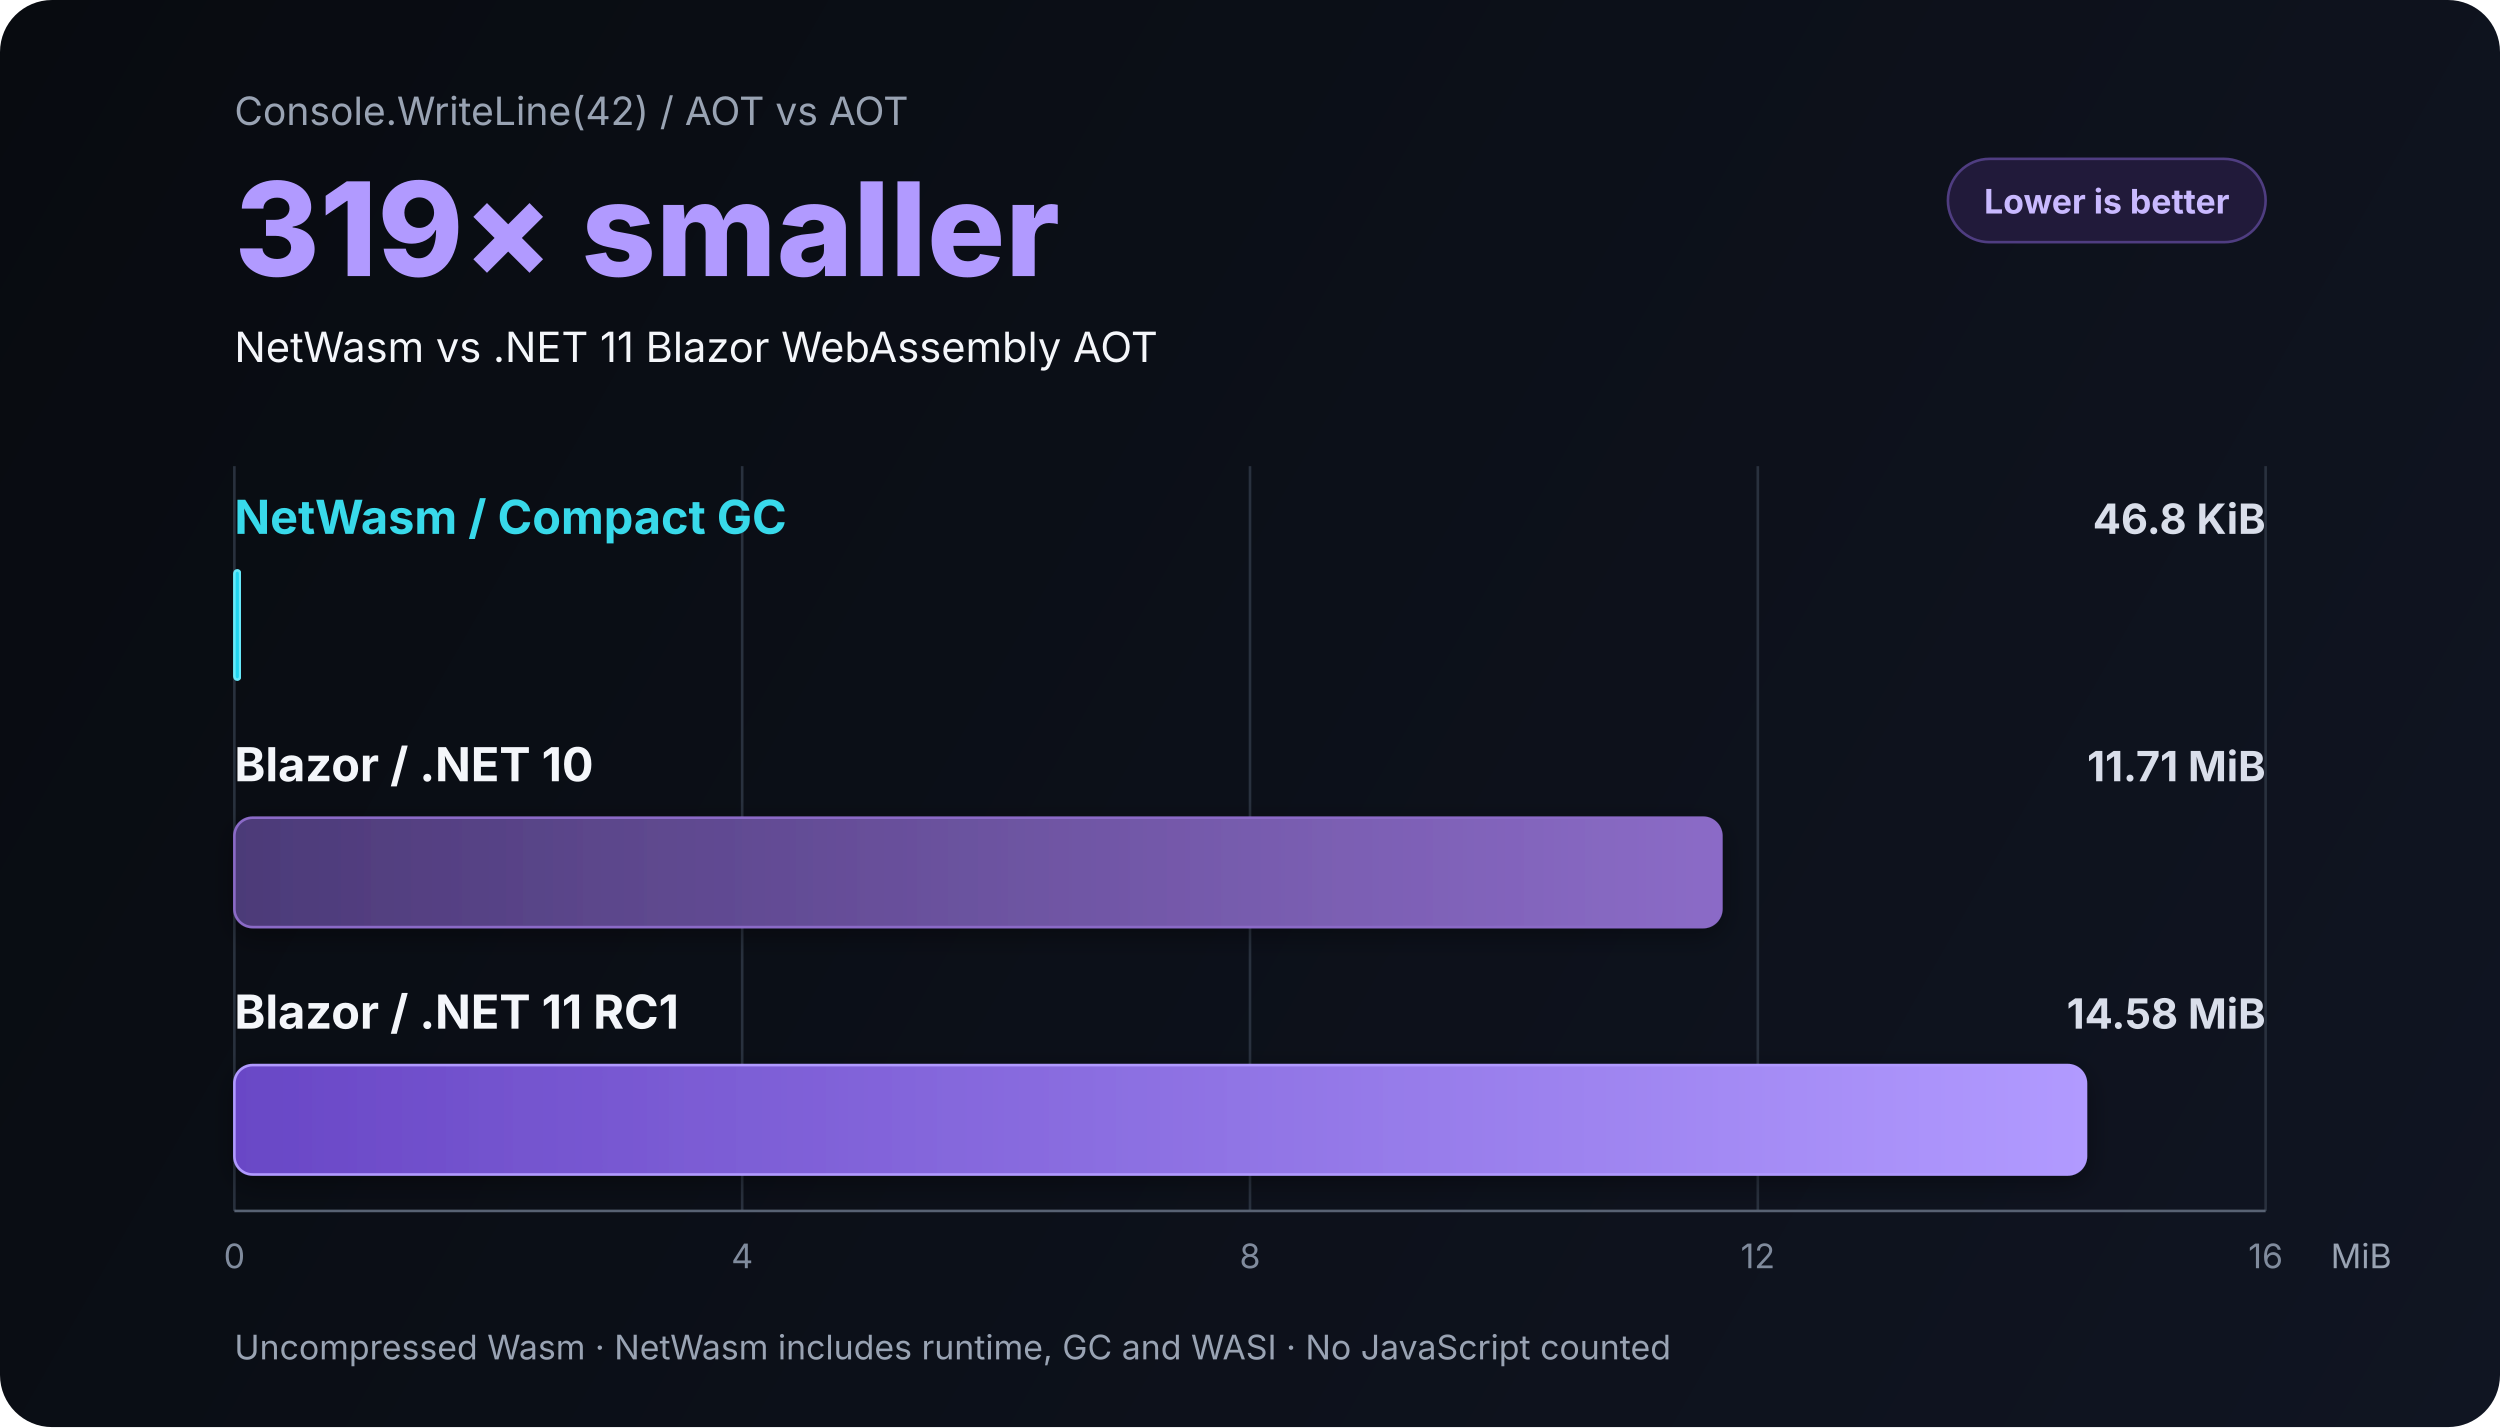
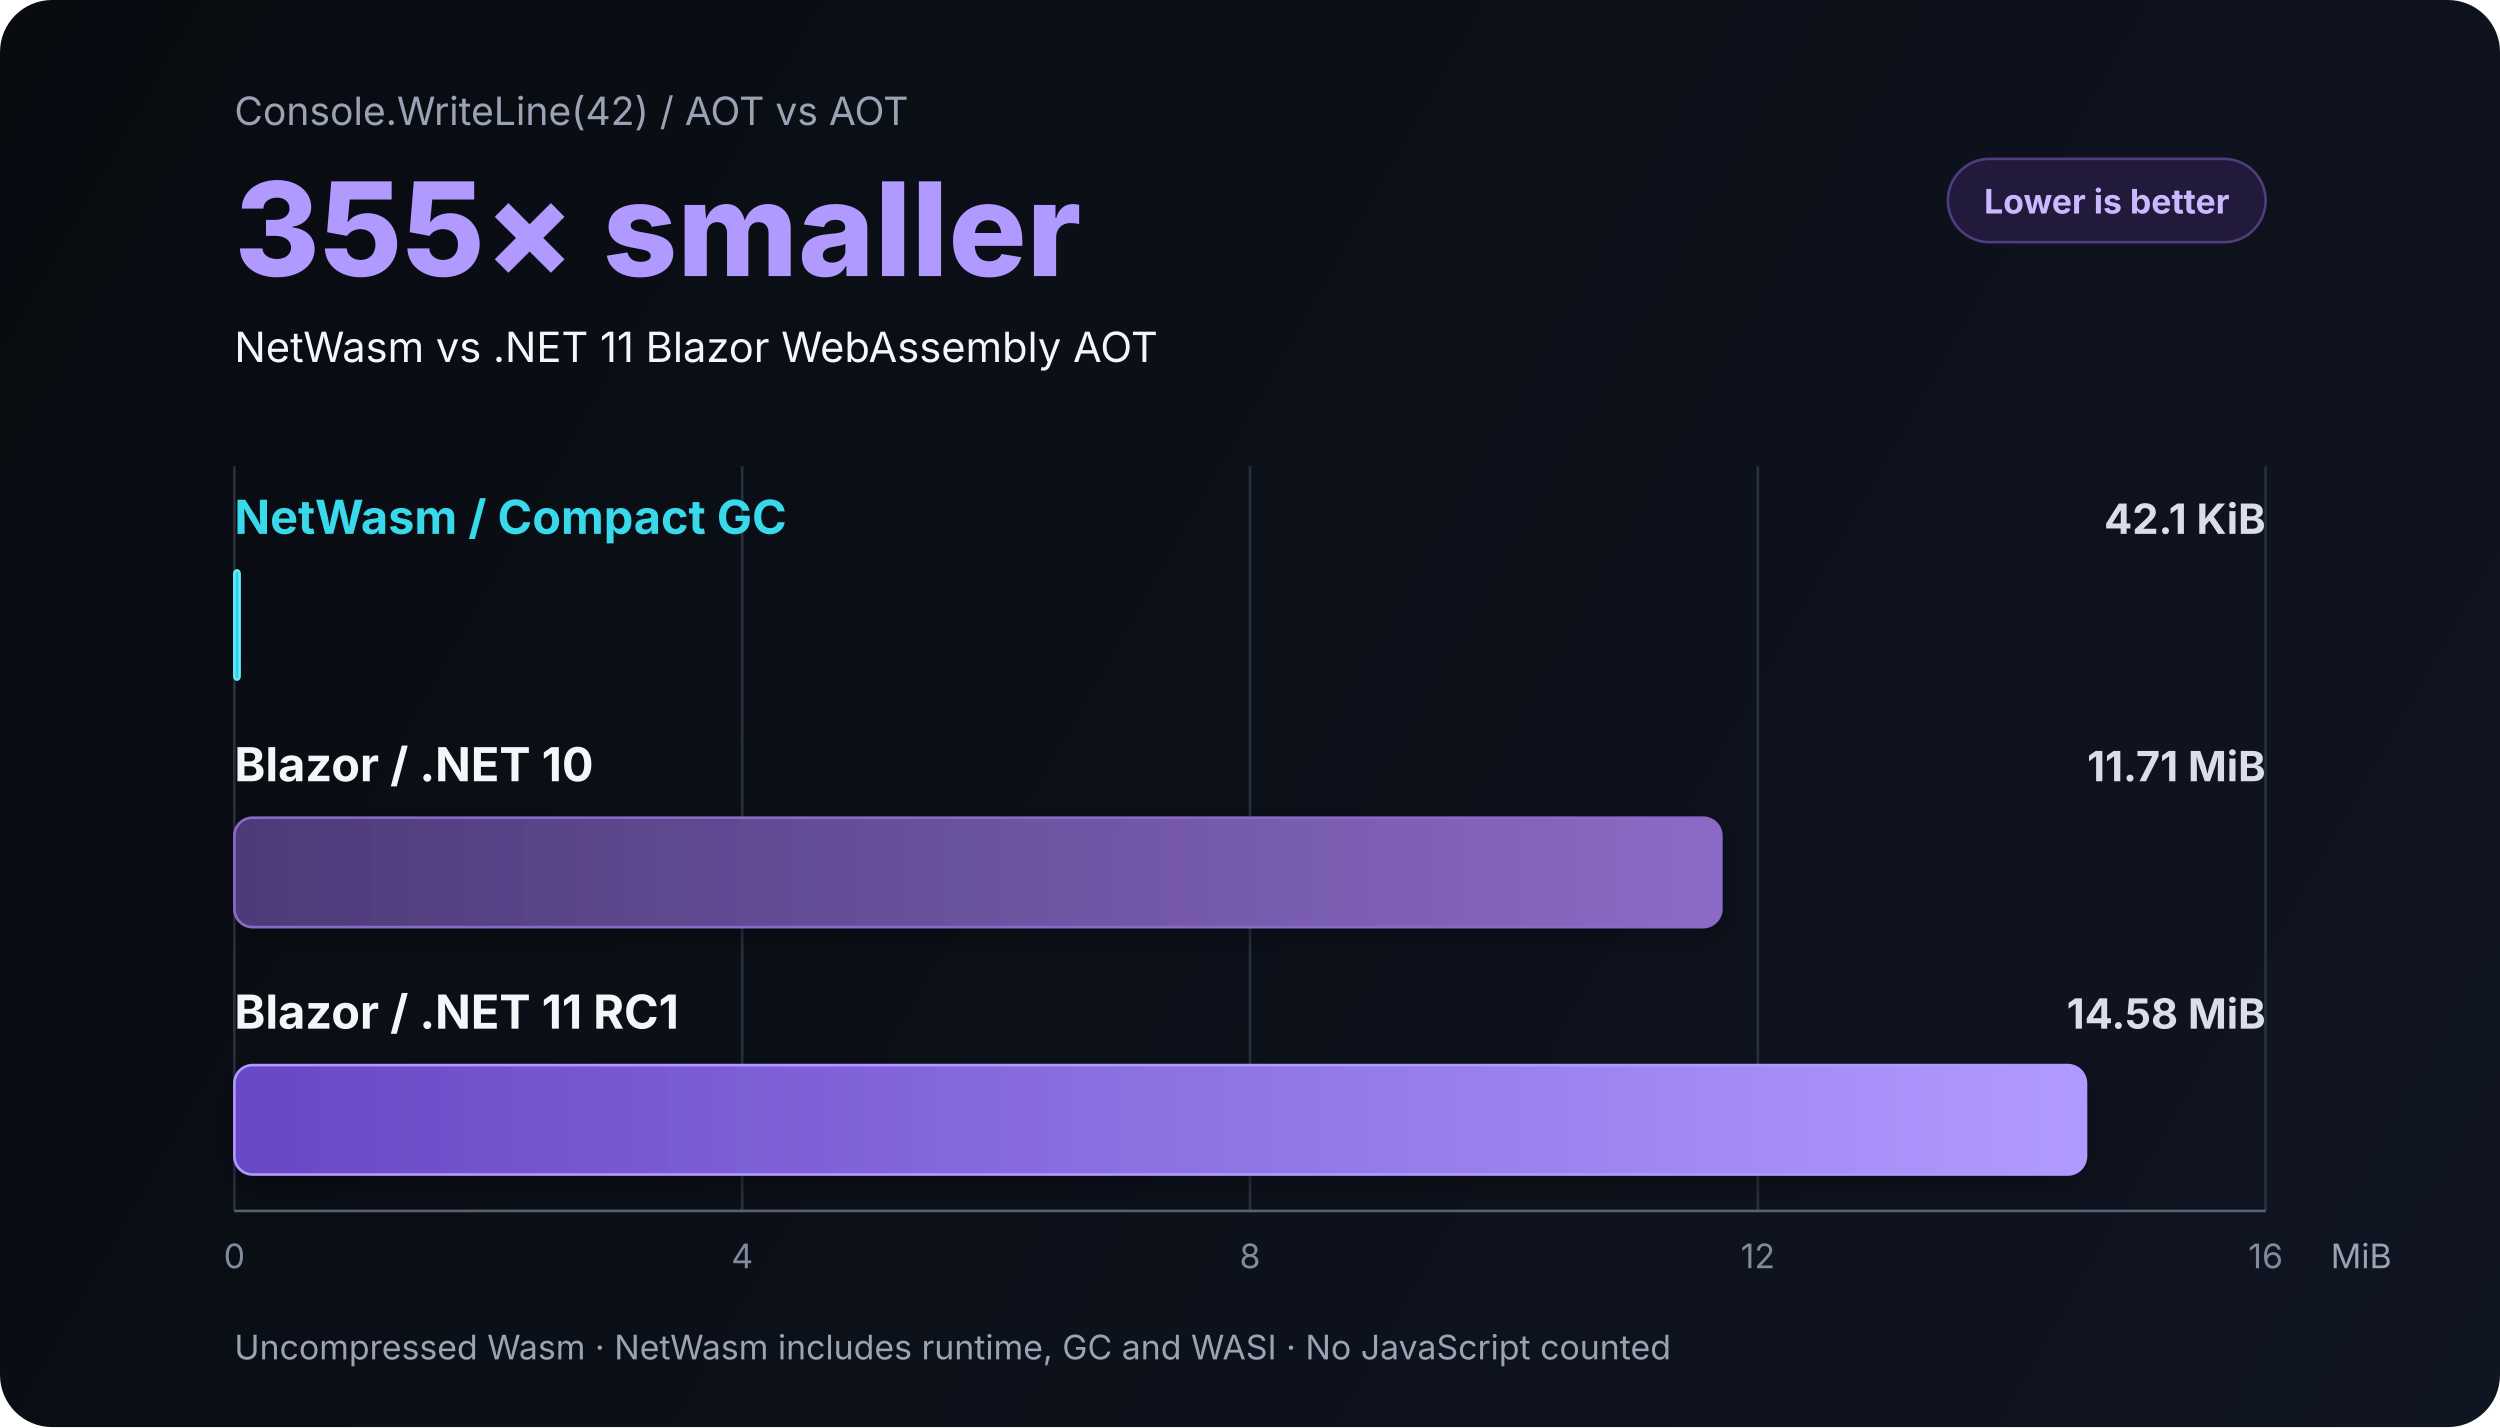
<svg xmlns="http://www.w3.org/2000/svg" role="img" aria-labelledby="chart-title chart-description" width="960" height="548" viewBox="0 0 960 548">
  <defs>
    <linearGradient id="background" x1="0" y1="0" x2="960" y2="548" gradientUnits="userSpaceOnUse">
      <stop offset="0" stop-color="#080b10" />
      <stop offset="1" stop-color="#101522" />
    </linearGradient>
    <linearGradient id="netwasm-bar" x1="90" y1="0" x2="170" y2="0" gradientUnits="userSpaceOnUse">
      <stop offset="0" stop-color="#22d3ee" />
      <stop offset="1" stop-color="#67e8f9" />
    </linearGradient>
    <linearGradient id="dotnet10-bar" x1="90" y1="0" x2="661" y2="0" gradientUnits="userSpaceOnUse">
      <stop offset="0" stop-color="#4c3a78" />
      <stop offset="1" stop-color="#8b6bc7" />
    </linearGradient>
    <linearGradient id="dotnet11-bar" x1="90" y1="0" x2="801" y2="0" gradientUnits="userSpaceOnUse">
      <stop offset="0" stop-color="#6947c6" />
      <stop offset="1" stop-color="#b19aff" />
    </linearGradient>
    <filter id="bar-shadow" x="-10%" y="-40%" width="120%" height="180%">
      <feDropShadow dx="0" dy="3" stdDeviation="5" flood-color="#000" flood-opacity="0.35" />
    </filter>
    <style>
      text { font-family: Inter, ui-sans-serif, system-ui, -apple-system, BlinkMacSystemFont, "Segoe UI", sans-serif; }
      .muted { fill: #99a3b3; }
      .label { fill: #f4f6fa; font-size: 18px; font-weight: 700; }
      .value { fill: #d9deea; font-size: 16px; font-weight: 650; text-anchor: end; }
      .tick { fill: #808b9d; font-size: 13px; text-anchor: middle; }
      .grid { stroke: #29313e; stroke-width: 1; }
    </style>
  </defs>
  <rect width="960" height="548" rx="20" fill="url(#background)" />
  <text x="90" y="48" class="muted" font-size="15">Console.WriteLine(42)  /  AOT vs AOT</text>
-   <text x="90" y="106" fill="#b19aff" font-size="50" font-weight="800">319× smaller</text>
+   <text x="90" y="106" fill="#b19aff" font-size="50" font-weight="800">355× smaller</text>
  <text x="90" y="139" fill="#f4f6fa" font-size="16">NetWasm vs .NET 11 Blazor WebAssembly AOT</text>
  <g transform="translate(748 61)">
    <rect width="122" height="32" rx="16" fill="#211a3a" stroke="#4f3d81" />
    <text x="61" y="21" fill="#c9b9ff" font-size="13" font-weight="700" text-anchor="middle">Lower is better</text>
  </g>
  <g aria-hidden="true">
    <line x1="90" y1="179" x2="90" y2="465" class="grid" />
    <line x1="285" y1="179" x2="285" y2="465" class="grid" />
    <line x1="480" y1="179" x2="480" y2="465" class="grid" />
    <line x1="675" y1="179" x2="675" y2="465" class="grid" />
    <line x1="870" y1="179" x2="870" y2="465" class="grid" />
  </g>
  <text x="90" y="205" fill="#38d9ea" font-size="18" font-weight="750">NetWasm / Compact GC</text>
-   <text x="870" y="205" fill="#67e8f9" class="value">46.8 KiB</text>
-   <rect x="90" y="219" width="2.23" height="42" rx="1.3" fill="url(#netwasm-bar)" stroke="#67e8f9" filter="url(#bar-shadow)" />
+   <text x="870" y="205" fill="#67e8f9" class="value">42.1 KiB</text>
+   <rect x="90" y="219" width="2.00" height="42" rx="1.3" fill="url(#netwasm-bar)" stroke="#67e8f9" filter="url(#bar-shadow)" />
  <text x="90" y="300" class="label">Blazor  /  .NET 10</text>
  <text x="870" y="300" class="value">11.71 MiB</text>
  <rect x="90" y="314" width="571" height="42" rx="7" fill="url(#dotnet10-bar)" stroke="#8b6bc7" filter="url(#bar-shadow)" />
  <text x="90" y="395" class="label">Blazor  /  .NET 11 RC1</text>
  <text x="870" y="395" class="value">14.58 MiB</text>
  <rect x="90" y="409" width="711" height="42" rx="7" fill="url(#dotnet11-bar)" stroke="#b19aff" filter="url(#bar-shadow)" />
  <line x1="90" y1="465" x2="870" y2="465" stroke="#586273" />
  <text x="90" y="487" class="tick">0</text>
  <text x="285" y="487" class="tick">4</text>
  <text x="480" y="487" class="tick">8</text>
  <text x="675" y="487" class="tick">12</text>
  <text x="870" y="487" class="tick">16</text>
  <text x="895" y="487" class="muted" font-size="13">MiB</text>
  <text x="90" y="522" class="muted" font-size="13">Uncompressed Wasm · NetWasm includes runtime, GC and WASI · No JavaScript counted</text>
</svg>
